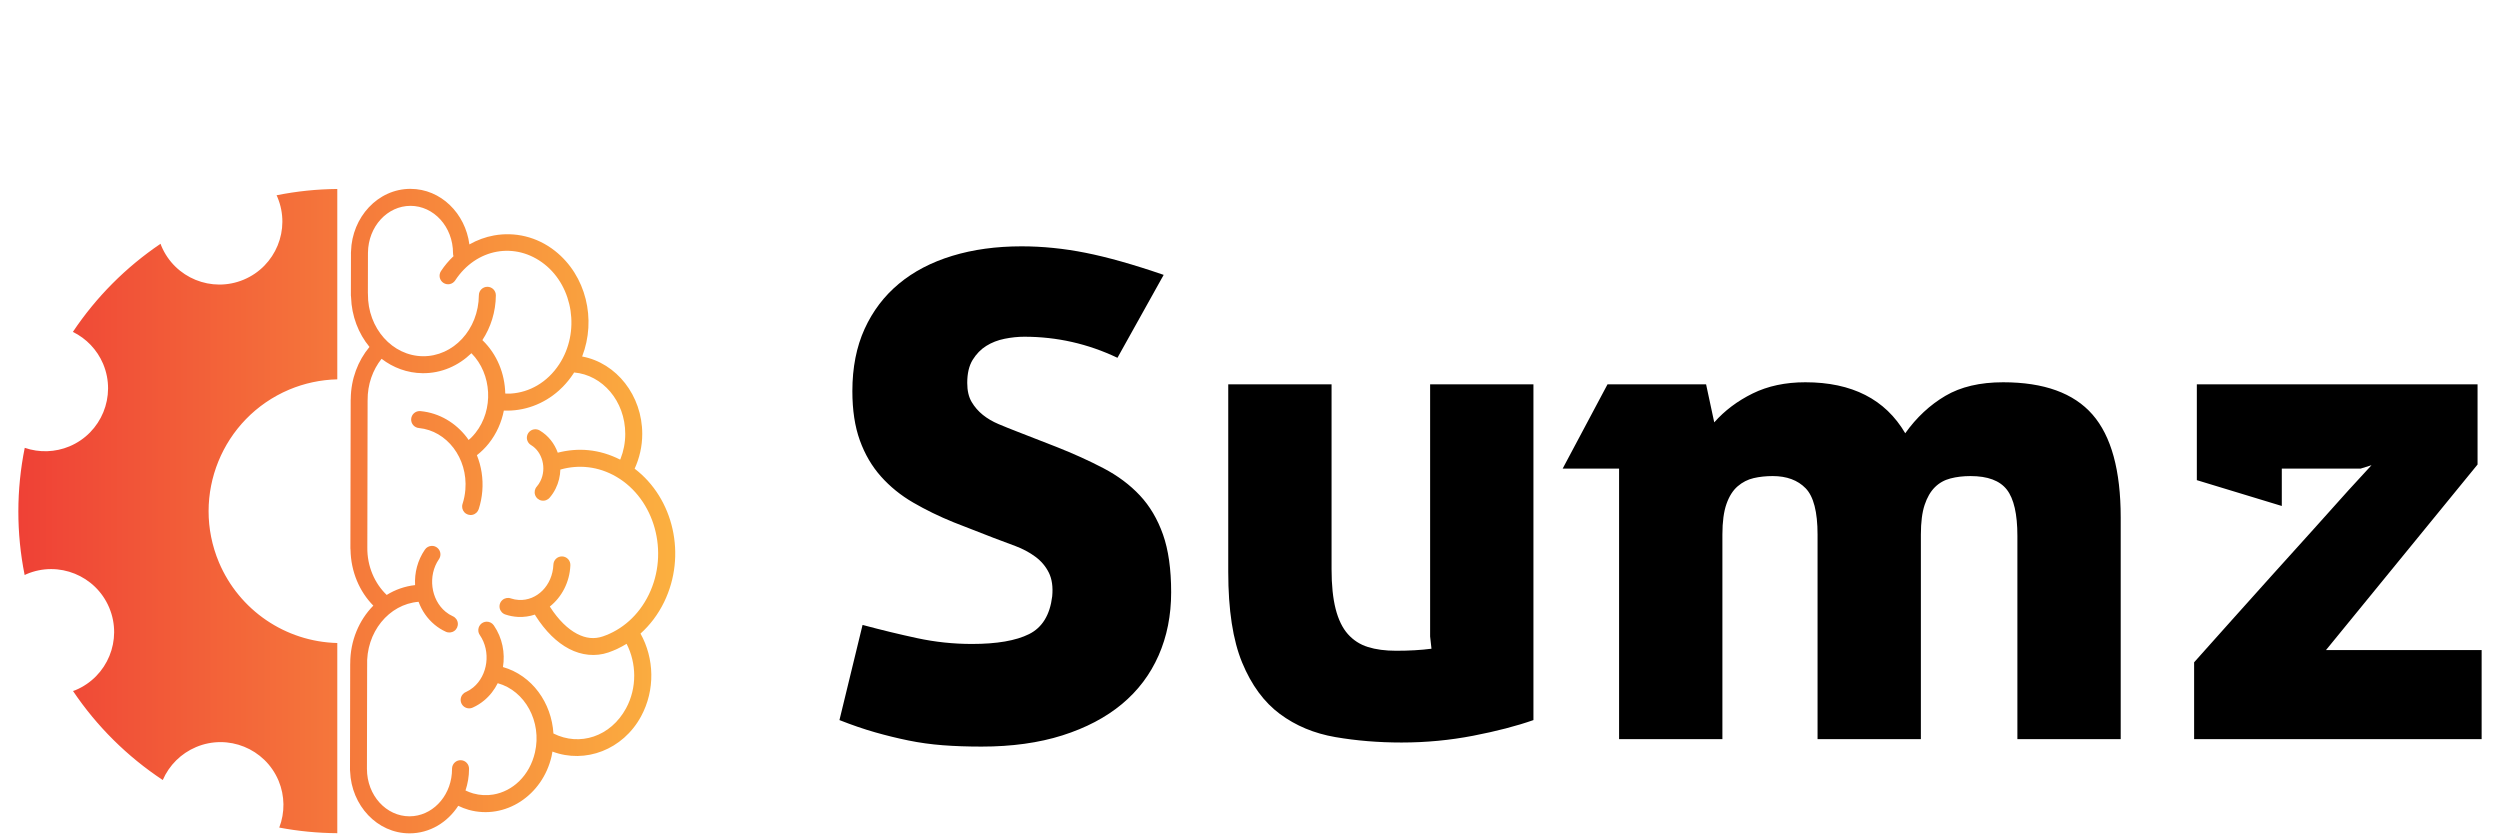
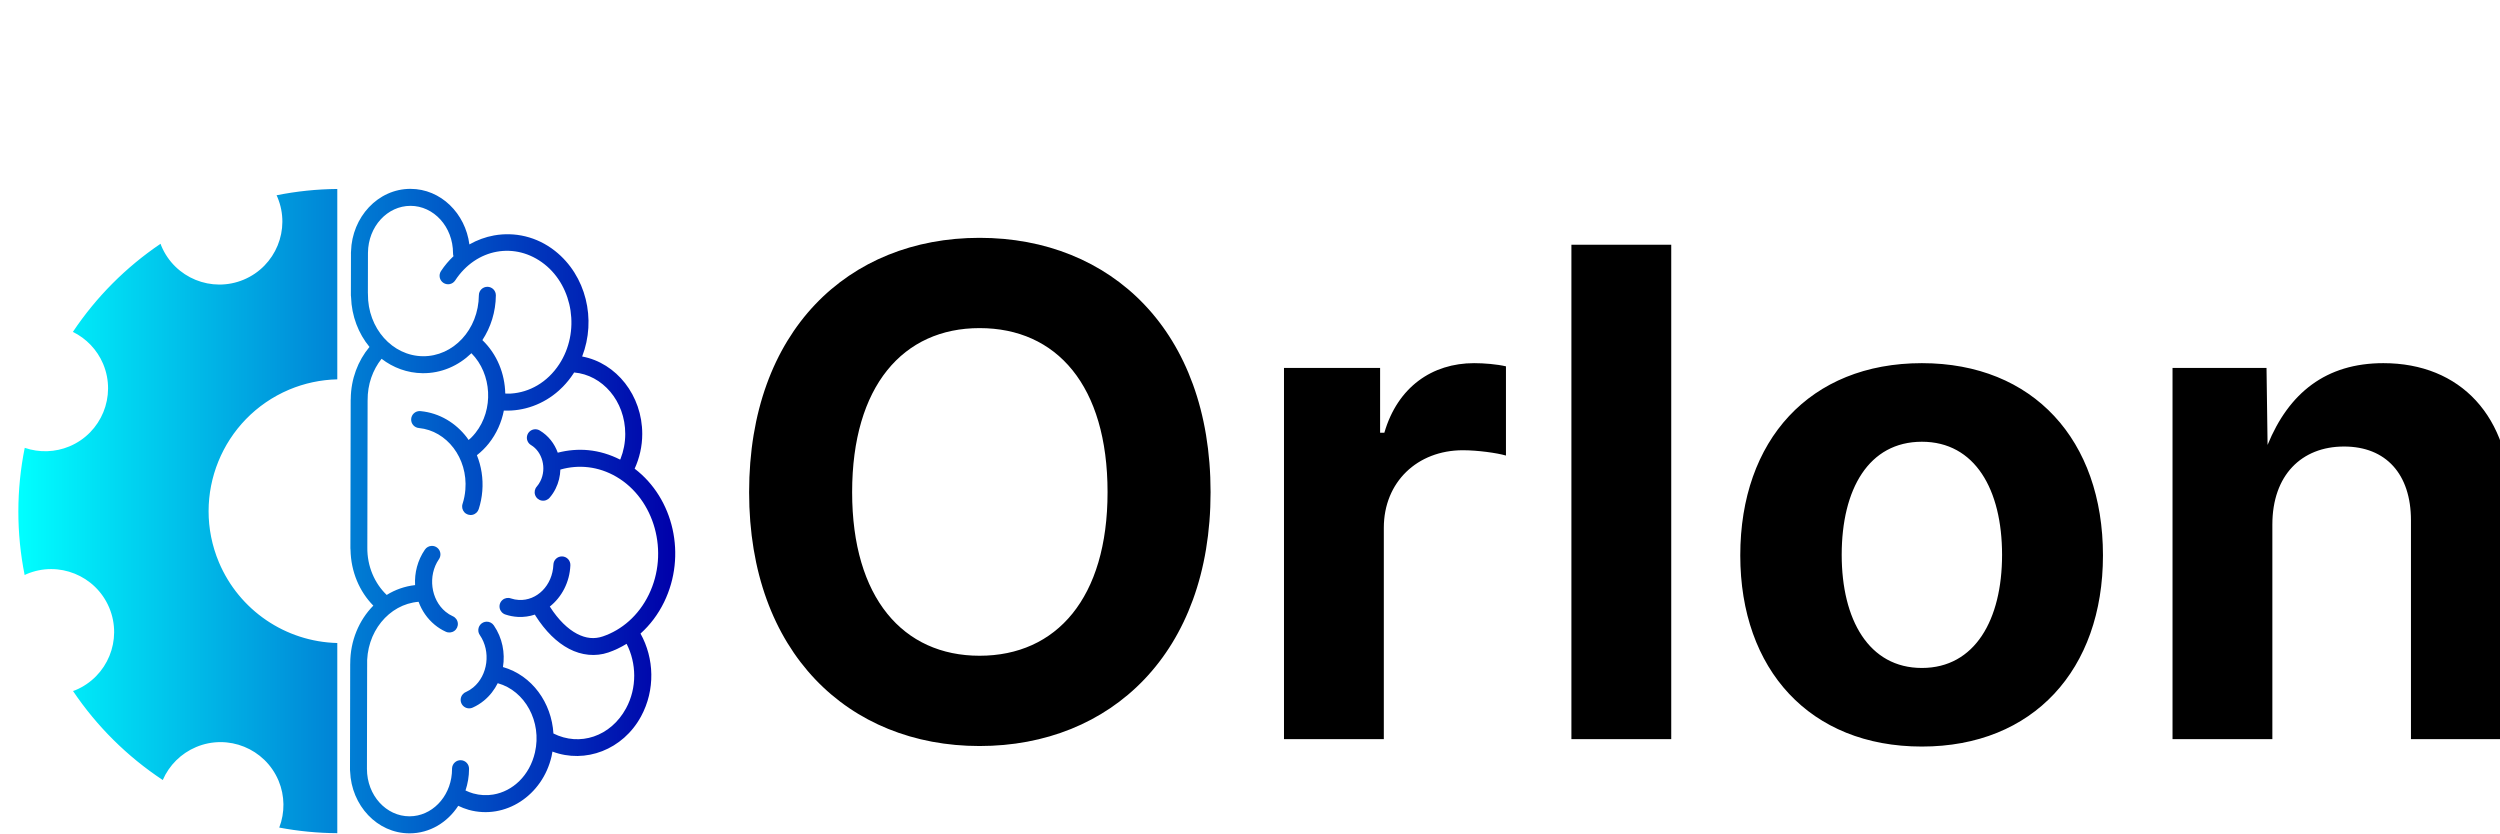
<svg xmlns="http://www.w3.org/2000/svg" width="90" height="30" viewBox="0 0 300 101.491" class="css-1j8o68f" version="1.1" id="svg12">
  <defs id="SvgjsDefs10989">
    <linearGradient id="SvgjsLinearGradient10994">
-       <stop id="SvgjsStop10995" stop-color="#ef4136" offset="0" />
-       <stop id="SvgjsStop10996" stop-color="#fbb040" offset="1" />
+       <stop id="SvgjsStop10995" stop-color="#00FFFF" offset="0" />
+       <stop id="SvgjsStop10996" stop-color="#0000AA" offset="1" />
    </linearGradient>
  </defs>
  <g id="SvgjsG10990" featurekey="hmhgWD-0" transform="matrix(0.827779,0,0,0.827779,-1.498085,20.44879)" fill="url(#SvgjsLinearGradient10994)">
    <path d="m59.5 3.082c-4.795 0-8.602 4.16-8.746 9.193a1.25 1.25 0 0 0-0.01 0.16v0.051 0.002c-2.12e-4 0.027-0.004 0.053-0.004 0.08a1.25 1.25 0 0 0 0.004 0.125l-0.012 6.062a1.25 1.25 0 0 0 0.027 0.27 1.25 1.25 0 0 0 0 0.006c0.088 2.786 1.089 5.342 2.709 7.309-1.697 2.033-2.723 4.707-2.754 7.625a1.25 1.25 0 0 0-0.012 0.18l-0.041 21.643a1.25 1.25 0 0 0 0 0.008c-3.4e-5 0.003 3.3e-5 0.005 0 0.008v0.164a1.25 1.25 0 0 0 0.018 0.215 1.25 1.25 0 0 0 0 0.008c0.058 3.216 1.313 6.136 3.356 8.213-2.113 2.135-3.4 5.177-3.398 8.484v0.002a1.25 1.25 0 0 0-0.006 0.121l-0.029 15.393a1.25 1.25 0 0 0 0 0.014c0 0.002-1e-6 0.004 0 0.006v0.156a1.25 1.25 0 0 0 0.018 0.225c0.189 4.991 3.977 9.1 8.742 9.1 2.987 0 5.589-1.618 7.166-4.051 0.492 0.234 1 0.442 1.537 0.592 5.393 1.499 10.865-2.125 12.193-7.873 0.054-0.233 0.09-0.466 0.129-0.699 4.827 1.821 10.372-0.265 13.033-5.17 2.117-3.903 1.951-8.559-0.076-12.191 1.391-1.247 2.581-2.804 3.471-4.631 3.343-6.865 1.417-15.253-4.334-19.629 0.706-1.55 1.119-3.279 1.119-5.115 0-5.654-3.788-10.445-8.842-11.391 2.112-5.442 0.607-11.91-4.006-15.543-2.675-2.106-5.914-2.814-8.961-2.268-1.26 0.226-2.482 0.678-3.623 1.322-0.591-4.563-4.201-8.174-8.668-8.174zm-10.766 0.018a47.453 47.453 0 0 0-8.94 0.928l0.006 0.004 0.002 0.002a9.264 9.264 0 0 1 0.111 0.238l0.025 0.062a9.264 9.264 0 0 1-4.973 12.109 9.264 9.264 0 0 1-12.115-4.951 9.264 9.264 0 0 1-0.121-0.328 47.453 47.453 0 0 0-12.898 12.963 9.264 9.264 0 0 1 4.436 4.674l0.027 0.064a9.264 9.264 0 0 1-4.973 12.107 9.264 9.264 0 0 1-6.574 0.213 47.453 47.453 0 0 0-0.014 18.713 9.264 9.264 0 0 1 0.295-0.139 9.264 9.264 0 0 1 12.133 4.906l0.027 0.064a9.264 9.264 0 0 1-4.973 12.105 9.264 9.264 0 0 1-0.363 0.131 47.453 47.453 0 0 0 13.203 13.094 9.264 9.264 0 0 1 4.887-4.842 9.264 9.264 0 0 1 12.135 4.906l0.027 0.064a9.264 9.264 0 0 1 0.09 6.869 47.453 47.453 0 0 0 8.539 0.826v-27.98a19.424 19.424 0 0 1-17.408-11.857 19.424 19.424 0 0 1 10.332-25.426 19.424 19.424 0 0 1 7.076-1.51v-28.012zm10.766 2.482c3.407 0 6.262 3.053 6.262 6.986a1.25 1.25 0 0 0 0.068 0.422c-0.678 0.644-1.302 1.37-1.844 2.197a1.25 1.25 0 1 0 2.092 1.369c3.092-4.723 8.867-5.748 13.127-2.393 4.26 3.355 5.272 10.002 2.18 14.725-1.758 2.685-4.399 4.144-7.119 4.314-0.273 0.017-0.547 0.005-0.82-0.004-0.062-2.905-1.192-5.772-3.367-7.863 1.227-1.869 1.961-4.138 1.984-6.58a1.25 1.25 0 1 0-2.5-0.025c-0.048 5.084-3.788 9.027-8.244 8.977-4.457-0.051-8.126-4.082-8.078-9.166a1.25 1.25 0 0 0-0.004-0.125 1.25 1.25 0 0 0-0.004-0.025l0.01-5.293 0.002-0.613c0.041-3.892 2.873-6.902 6.256-6.902zm8.973 21.689c3.012 3.038 3.31 8.29 0.594 11.713-0.216 0.272-0.442 0.524-0.68 0.756-0.108 0.105-0.224 0.192-0.336 0.289-0.087-0.124-0.166-0.253-0.258-0.373-1.634-2.135-4.022-3.601-6.799-3.871a1.25 1.25 0 0 0-0.123-0.008 1.25 1.25 0 0 0-0.119 2.496c4.081 0.397 7.202 4.402 6.824 9.07-0.059 0.73-0.2 1.427-0.412 2.082a1.25 1.25 0 1 0 2.379 0.768c0.271-0.839 0.451-1.726 0.525-2.648 0.151-1.861-0.146-3.663-0.795-5.277 0.633-0.494 1.224-1.067 1.75-1.73 1.142-1.439 1.876-3.106 2.215-4.836 2.914 0.127 5.822-0.905 8.111-2.957 0.198-0.177 0.39-0.362 0.578-0.555 0.565-0.577 1.085-1.221 1.549-1.93 0.035-0.053 0.062-0.109 0.096-0.162 4.168 0.358 7.527 4.197 7.527 9.037 0 1.307-0.248 2.544-0.691 3.66-0.017 0.043-0.041 0.082-0.059 0.125-1.5-0.762-3.071-1.23-4.65-1.387-1.53-0.151-3.059-0.014-4.529 0.367-0.476-1.33-1.372-2.499-2.639-3.26a1.25 1.25 0 0 0-0.715-0.186 1.25 1.25 0 0 0-0.572 2.328c1.649 0.99 2.32 3.403 1.371 5.303-0.148 0.297-0.324 0.56-0.52 0.789a1.25 1.25 0 1 0 1.9 1.623c0.33-0.386 0.618-0.819 0.855-1.295 0.449-0.898 0.674-1.862 0.703-2.818 2.682-0.766 5.597-0.49 8.254 1.066 5.612 3.287 7.801 11.083 4.758 17.334-1.509 3.098-3.98 5.197-6.754 6.143-1.248 0.426-2.485 0.312-3.814-0.383s-2.721-2.014-3.977-3.977a1.25 1.25 0 0 0-0.02-0.029c1.752-1.386 2.922-3.583 3.025-6.059a1.25 1.25 0 0 0-1.215-1.318 1.25 1.25 0 0 0-1.283 1.215c-0.128 3.081-2.439 5.323-5.07 5.191-0.411-0.021-0.805-0.098-1.182-0.225a1.251 1.251 0 1 0-0.797 2.371c0.588 0.198 1.211 0.317 1.853 0.35 0.866 0.043 1.697-0.085 2.477-0.342a1.25 1.25 0 0 0 0.105 0.193c1.43 2.235 3.089 3.887 4.924 4.846 1.835 0.959 3.878 1.182 5.779 0.533 0.932-0.318 1.828-0.751 2.682-1.273 1.459 2.842 1.556 6.473-0.078 9.486-2.268 4.181-6.834 5.646-10.688 3.707-0.271-4.508-3.128-8.544-7.426-9.775 0.339-2.074-0.082-4.286-1.336-6.117a1.25 1.25 0 0 0-1.062-0.559 1.25 1.25 0 0 0-1.217 1.43 1.25 1.25 0 0 0 0.023 0.123 1.25 1.25 0 0 0 0.191 0.418c1.656 2.418 1.187 5.928-0.979 7.711-0.339 0.279-0.694 0.499-1.059 0.664a1.25 1.25 0 1 0 1.031 2.275c0.567-0.257 1.112-0.594 1.617-1.01 0.868-0.715 1.54-1.593 2.023-2.559a1.25 1.25 0 0 0 0.023 0.008c3.983 1.107 6.501 5.648 5.453 10.184-0.786 3.401-3.263 5.713-6.133 6.189-0.239 0.04-0.481 0.068-0.725 0.082-0.488 0.028-0.985 0.001-1.482-0.08-0.249-0.041-0.497-0.095-0.746-0.164-0.395-0.11-0.768-0.263-1.131-0.436 0.331-1 0.52-2.07 0.52-3.184a1.25 1.25 0 0 0-2.498-0.088 1.25 1.25 0 0 0-0.002 0.088c0 3.688-2.51 6.601-5.631 6.951-0.208 0.023-0.418 0.035-0.631 0.035-3.405 0-6.257-3.05-6.26-6.981-1e-6 -0.002 0-0.004 0-0.006l0.029-14.947a1.25 1.25 0 0 0 0.002-0.154c-0.216-5 3.212-9.125 7.566-9.473 0.477 1.292 1.27 2.471 2.379 3.385 0.505 0.416 1.048 0.755 1.615 1.012a1.25 1.25 0 1 0 1.031-2.277c-0.365-0.165-0.72-0.385-1.059-0.664-2.165-1.783-2.634-5.293-0.979-7.711a1.25 1.25 0 0 0-1.041-1.971 1.25 1.25 0 0 0-1.022 0.559c-1.073 1.567-1.537 3.412-1.438 5.211-1.517 0.169-2.928 0.674-4.176 1.447-1.756-1.68-2.887-4.186-2.85-7.004l0.02-10.695 0.021-10.838a1.25 1.25 0 0 0 0.002-0.1c-0.022-2.354 0.765-4.493 2.053-6.107 1.701 1.308 3.773 2.093 6.031 2.119 2.771 0.032 5.28-1.095 7.184-2.936z" id="path6" />
  </g>
  <g id="SvgjsG10991" featurekey="1RRcwp-0" transform="matrix(4.139081,0,0,4.139081,97.59891,7.235049)" fill="#000000">
-     <path d="M3.94 13.62 c-0.427 -0.173 -0.823 -0.367 -1.19 -0.58 s-0.683 -0.47 -0.95 -0.77 s-0.473 -0.653 -0.62 -1.06 s-0.22 -0.89 -0.22 -1.45 c0 -0.693 0.12 -1.303 0.36 -1.83 s0.577 -0.97 1.01 -1.33 s0.957 -0.633 1.57 -0.82 s1.293 -0.28 2.04 -0.28 c0.613 0 1.24 0.063 1.88 0.19 s1.407 0.343 2.3 0.65 l-1.36 2.44 c-0.867 -0.413 -1.78 -0.62 -2.74 -0.62 c-0.187 0 -0.38 0.02 -0.58 0.06 s-0.38 0.11 -0.54 0.21 s-0.293 0.237 -0.4 0.41 s-0.16 0.4 -0.16 0.68 c0 0.227 0.043 0.413 0.13 0.56 s0.197 0.273 0.33 0.38 s0.287 0.197 0.46 0.27 s0.347 0.143 0.52 0.21 l1.18 0.46 c0.507 0.2 0.97 0.41 1.39 0.63 s0.777 0.487 1.07 0.8 s0.52 0.697 0.68 1.15 s0.24 1.02 0.24 1.7 s-0.123 1.3 -0.37 1.86 s-0.607 1.037 -1.08 1.43 s-1.057 0.7 -1.75 0.92 s-1.487 0.33 -2.38 0.33 c-0.413 0 -0.793 -0.013 -1.14 -0.04 s-0.683 -0.073 -1.01 -0.14 s-0.653 -0.147 -0.98 -0.24 s-0.677 -0.213 -1.05 -0.36 l0.68 -2.8 c0.547 0.147 1.083 0.277 1.61 0.39 s1.063 0.17 1.61 0.17 c0.733 0 1.293 -0.097 1.68 -0.29 s0.613 -0.563 0.68 -1.11 c0.027 -0.28 -0.007 -0.513 -0.1 -0.7 s-0.227 -0.343 -0.4 -0.47 s-0.367 -0.23 -0.58 -0.31 l-0.64 -0.24 z M12.02 9.56 l3.04 -0 l0 5.44 c0 0.467 0.04 0.857 0.12 1.17 s0.2 0.56 0.36 0.74 s0.357 0.307 0.59 0.38 s0.51 0.11 0.83 0.11 c0.387 0 0.733 -0.02 1.04 -0.06 l-0.04 -0.36 l0 -7.42 l3.04 0 l0 9.88 c-0.493 0.173 -1.083 0.327 -1.77 0.46 s-1.39 0.2 -2.11 0.2 c-0.68 0 -1.33 -0.053 -1.95 -0.16 s-1.163 -0.333 -1.63 -0.68 s-0.837 -0.85 -1.11 -1.51 s-0.41 -1.55 -0.41 -2.67 l0 -5.52 z M23.52 12.04 l-1.66 0 l1.32 -2.48 l2.9 0 l0.24 1.12 c0.307 -0.347 0.683 -0.63 1.13 -0.85 s0.963 -0.33 1.55 -0.33 c1.373 0 2.353 0.5 2.94 1.5 c0.333 -0.467 0.727 -0.833 1.18 -1.1 s1.02 -0.4 1.7 -0.4 c1.2 0 2.077 0.317 2.63 0.95 s0.83 1.643 0.83 3.03 l0 6.52 l-3.04 0 l0 -5.98 c0 -0.64 -0.103 -1.093 -0.31 -1.36 s-0.563 -0.4 -1.07 -0.4 c-0.213 0 -0.41 0.023 -0.59 0.07 s-0.333 0.133 -0.46 0.26 s-0.227 0.3 -0.3 0.52 s-0.11 0.51 -0.11 0.87 l0 6.02 l-3.04 0 l0 -6.02 c0 -0.667 -0.117 -1.12 -0.35 -1.36 s-0.557 -0.36 -0.97 -0.36 c-0.2 0 -0.387 0.02 -0.56 0.06 s-0.33 0.12 -0.47 0.24 s-0.25 0.293 -0.33 0.52 s-0.12 0.527 -0.12 0.9 l0 6.02 l-3.04 0 l0 -7.96 z M44.32 17.38 l4.58 0 l0 2.62 l-8.46 0 l0 -2.26 l0.33 -0.37 l0.84 -0.94 l1.13 -1.26 l1.2 -1.33 l1.04 -1.16 l0.68 -0.74 l-0.32 0.1 l-2.32 0 l0 1.1 l-2.5 -0.76 l0 -2.82 l8.26 0 l0 2.36 z" id="path9" />
+     <text x="-3" y="20" font-family="Inter, sans-serif" font-size="20" font-weight="bold">Orlon</text>
  </g>
</svg>
